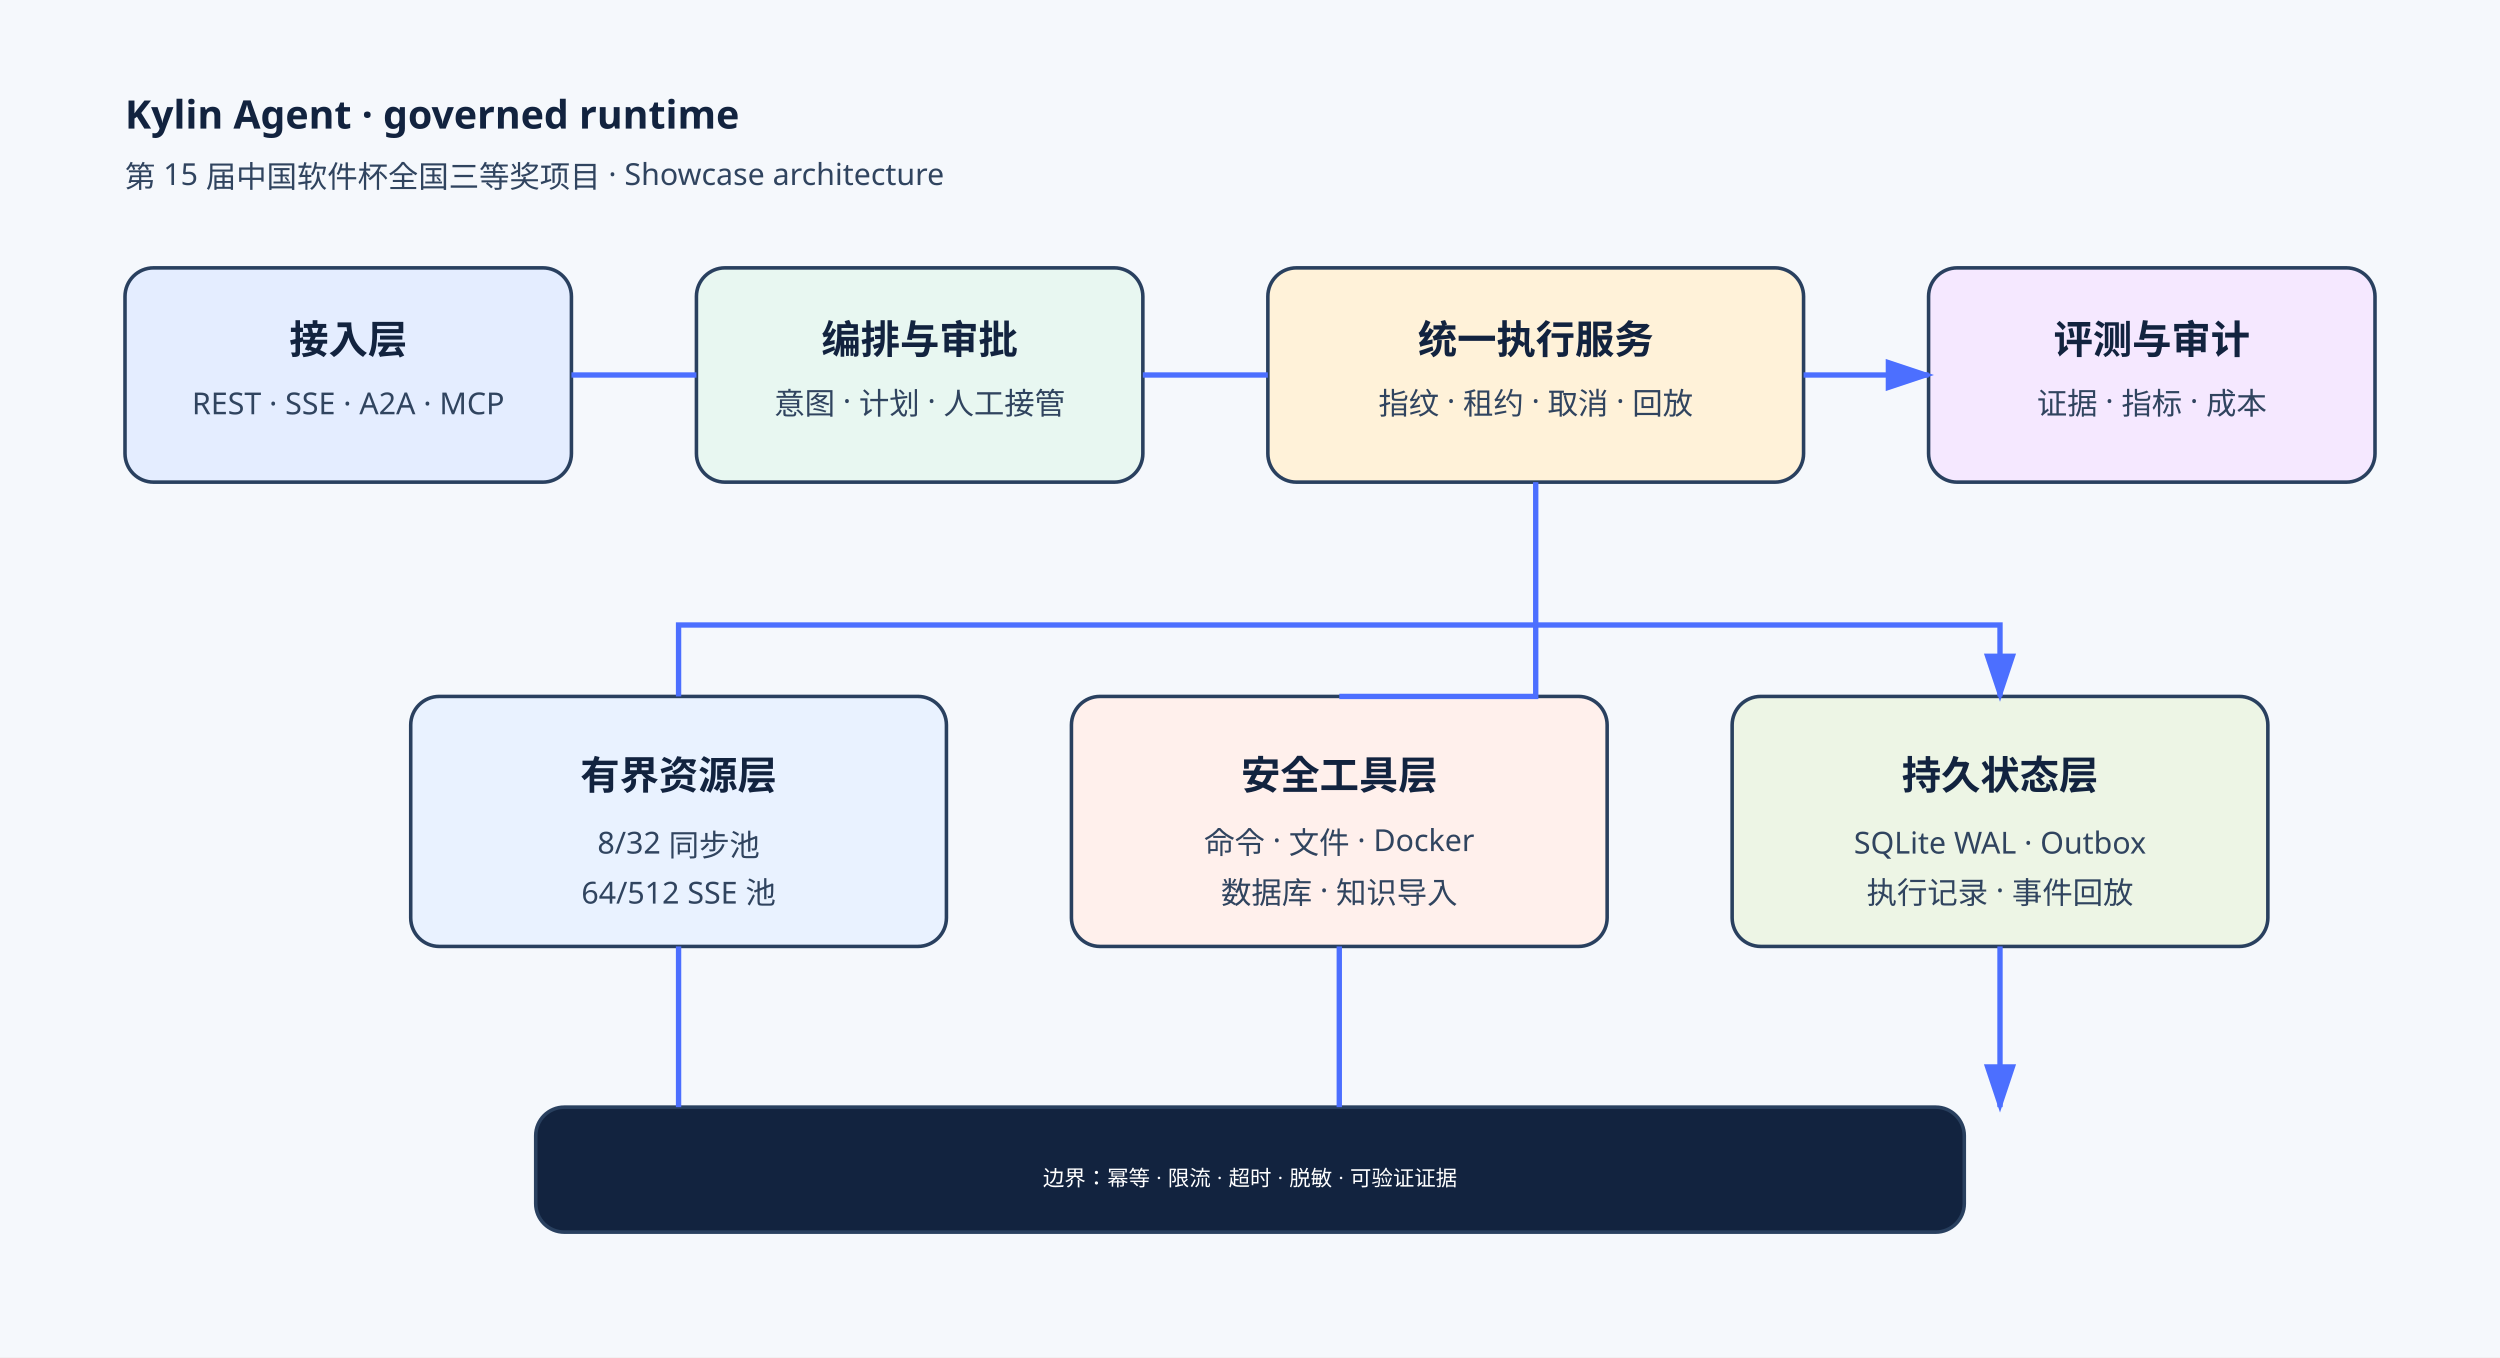
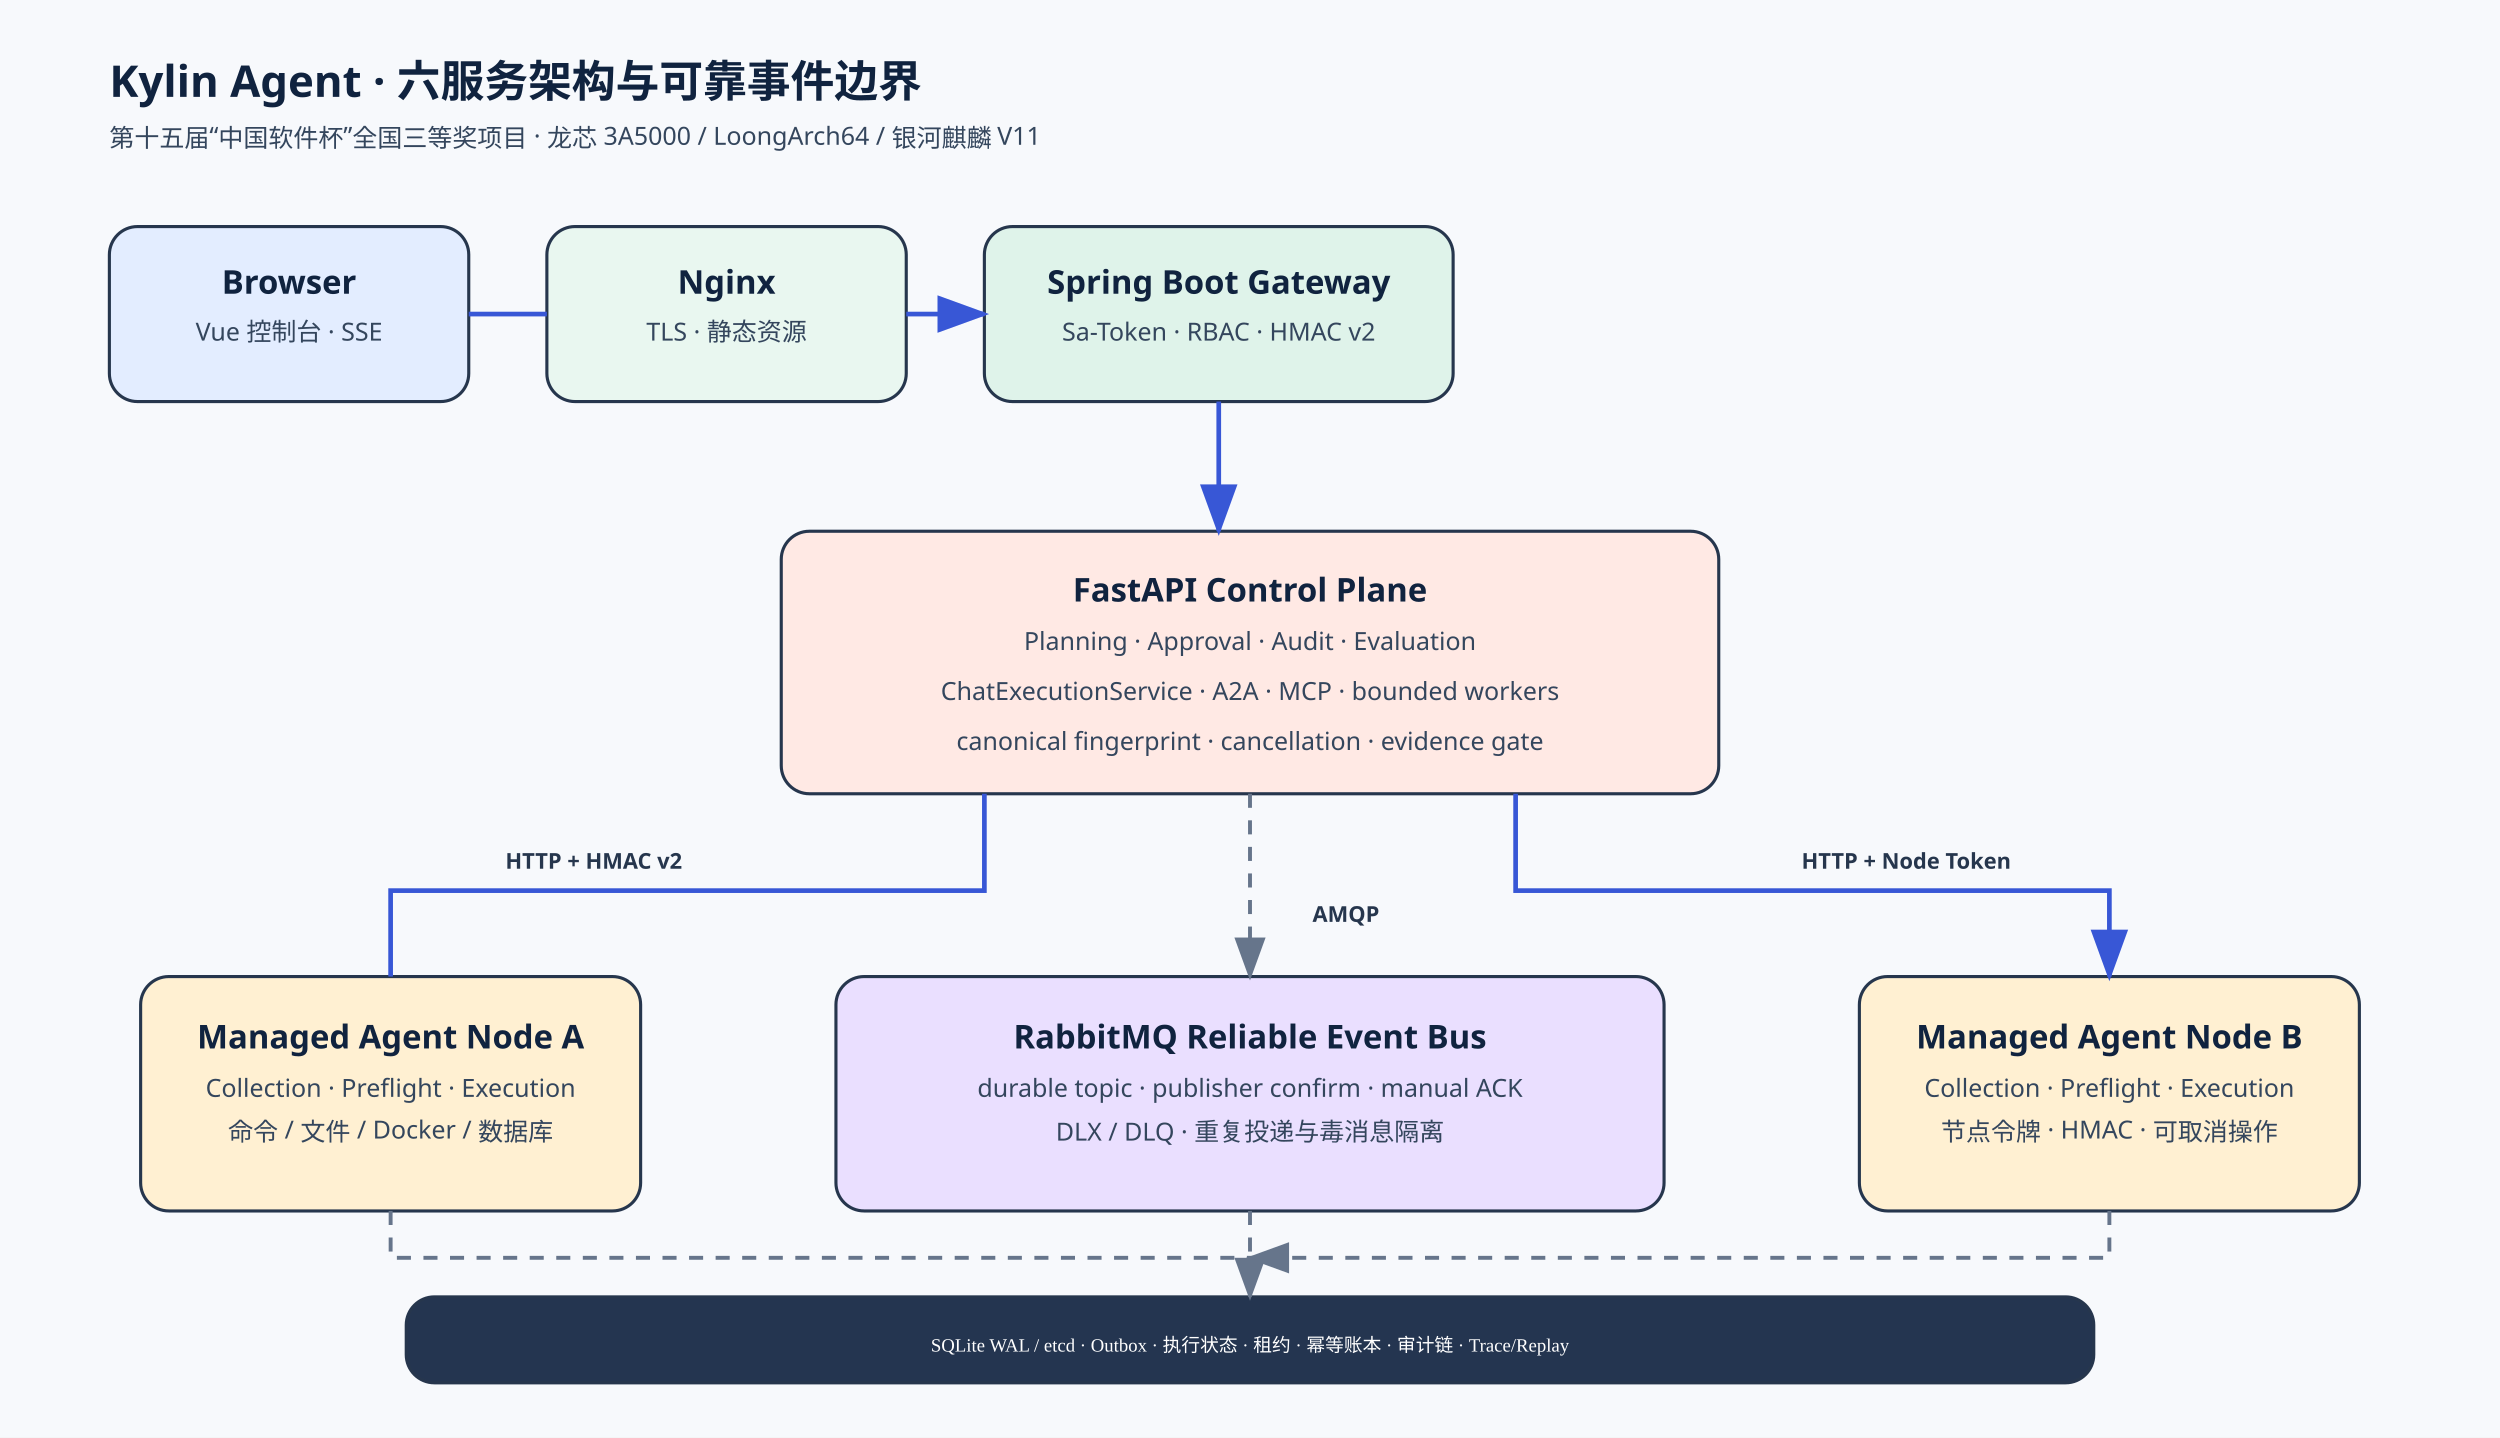
- <svg xmlns="http://www.w3.org/2000/svg" width="1400" height="760" viewBox="0 0 1400 760" role="img" aria-labelledby="title desc">
+ <svg xmlns="http://www.w3.org/2000/svg" width="1600" height="920" viewBox="0 0 1600 920" role="img" aria-labelledby="title desc">
  <defs>
-     <marker id="arrow" markerWidth="10" markerHeight="10" refX="8" refY="3" orient="auto">
-       <path d="M0,0 L0,6 L9,3 z" fill="#4c6fff" />
+     <marker id="arrow" markerWidth="12" markerHeight="12" refX="10" refY="4" orient="auto">
+       <path d="M0,0 L0,8 L11,4 z" fill="#3857d6" />
+     </marker>
+     <marker id="arrow-muted" markerWidth="12" markerHeight="12" refX="10" refY="4" orient="auto">
+       <path d="M0,0 L0,8 L11,4 z" fill="#66758b" />
    </marker>
    <style>
-       .box{stroke:#29405f;stroke-width:2;rx:16;ry:16}
-       .label{font:600 22px 'Segoe UI','Microsoft YaHei',sans-serif;fill:#12233f}
-       .small{font:400 17px 'Segoe UI','Microsoft YaHei',sans-serif;fill:#30445f}
-       .arrow{stroke:#4c6fff;stroke-width:3;fill:none;marker-end:url(#arrow)}
+       .box{stroke:#26364d;stroke-width:2;rx:18;ry:18}
+       .title{font:700 28px 'Segoe UI','Microsoft YaHei',sans-serif;fill:#10233f}
+       .label{font:700 21px 'Segoe UI','Microsoft YaHei',sans-serif;fill:#10233f}
+       .small{font:400 16px 'Segoe UI','Microsoft YaHei',sans-serif;fill:#34465d}
+       .arrow{stroke:#3857d6;stroke-width:3;fill:none;marker-end:url(#arrow)}
+       .dashed{stroke:#66758b;stroke-width:2.5;stroke-dasharray:9 8;fill:none;marker-end:url(#arrow-muted)}
+       .chip{font:600 14px 'Segoe UI','Microsoft YaHei',sans-serif;fill:#26364d}
    </style>
  </defs>
-   <rect width="1400" height="760" fill="#f5f8fc" />
-   <text x="70" y="72" class="label" font-size="32">Kylin Agent · governed runtime</text>
-   <text x="70" y="105" class="small">第 15 届中国软件杯全国三等奖项目 · Showcase architecture</text>
-   <rect x="70" y="150" width="250" height="120" class="box" fill="#e4edff" />
-   <text x="195" y="198" text-anchor="middle" class="label">接入层</text>
-   <text x="195" y="232" text-anchor="middle" class="small">REST · SSE · A2A · MCP</text>
-   <rect x="390" y="150" width="250" height="120" class="box" fill="#e8f7f1" />
-   <text x="515" y="198" text-anchor="middle" class="label">编排与审批</text>
-   <text x="515" y="232" text-anchor="middle" class="small">意图 · 计划 · 人工接管</text>
-   <rect x="710" y="150" width="300" height="120" class="box" fill="#fff2d9" />
-   <text x="860" y="198" text-anchor="middle" class="label">统一执行服务</text>
-   <text x="860" y="232" text-anchor="middle" class="small">指纹 · 租约 · 取消 · 回放</text>
-   <rect x="1080" y="150" width="250" height="120" class="box" fill="#f5e8ff" />
-   <text x="1205" y="198" text-anchor="middle" class="label">评测与审计</text>
-   <text x="1205" y="232" text-anchor="middle" class="small">证据 · 指标 · 成本</text>
-   <path d="M320 210 H390 M640 210 H710 M1010 210 H1080" class="arrow" />
-   <rect x="230" y="390" width="300" height="140" class="box" fill="#e9f2ff" />
-   <text x="380" y="442" text-anchor="middle" class="label">有界资源层</text>
-   <text x="380" y="478" text-anchor="middle" class="small">8/32 同步池</text>
-   <text x="380" y="506" text-anchor="middle" class="small">64/512 SSE 池</text>
-   <rect x="600" y="390" width="300" height="140" class="box" fill="#fff0ec" />
-   <text x="750" y="442" text-anchor="middle" class="label">安全工具层</text>
-   <text x="750" y="478" text-anchor="middle" class="small">命令 · 文件 · Docker</text>
-   <text x="750" y="506" text-anchor="middle" class="small">数据库 · 知识导入</text>
-   <rect x="970" y="390" width="300" height="140" class="box" fill="#edf5e5" />
-   <text x="1120" y="442" text-anchor="middle" class="label">持久状态层</text>
-   <text x="1120" y="478" text-anchor="middle" class="small">SQLite WAL · Outbox</text>
-   <text x="1120" y="506" text-anchor="middle" class="small">执行记录 · 事件回放</text>
-   <path d="M860 270 V350 H380 V390 M860 270 V390 H750 M860 270 V350 H1120 V390" class="arrow" />
-   <rect x="300" y="620" width="800" height="70" class="box" fill="#12233f" stroke="#12233f" />
-   <text x="700" y="664" text-anchor="middle" font="600 22px 'Segoe UI','Microsoft YaHei',sans-serif" fill="#ffffff">边界：幂等 · 限流 · 超时 · 脱敏 · 可验证证据</text>
-   <path d="M380 530 V620 M750 530 V620 M1120 530 V620" class="arrow" />
+   <rect width="1600" height="920" fill="#f7f9fc" />
+   <text x="70" y="62" class="title">Kylin Agent · 六服务架构与可靠事件边界</text>
+   <text x="70" y="94" class="small">第十五届“中国软件杯”全国三等奖项目 · 龙芯 3A5000 / LoongArch64 / 银河麒麟 V11</text>
+   <rect x="70" y="145" width="230" height="112" class="box" fill="#e3edff" />
+   <text x="185" y="188" text-anchor="middle" class="label">Browser</text>
+   <text x="185" y="218" text-anchor="middle" class="small">Vue 控制台 · SSE</text>
+   <rect x="350" y="145" width="230" height="112" class="box" fill="#e9f7f0" />
+   <text x="465" y="188" text-anchor="middle" class="label">Nginx</text>
+   <text x="465" y="218" text-anchor="middle" class="small">TLS · 静态资源</text>
+   <rect x="630" y="145" width="300" height="112" class="box" fill="#dff3ea" />
+   <text x="780" y="188" text-anchor="middle" class="label">Spring Boot Gateway</text>
+   <text x="780" y="218" text-anchor="middle" class="small">Sa-Token · RBAC · HMAC v2</text>
+   <path d="M300 201 H350 M580 201 H630" class="arrow" />
+   <rect x="500" y="340" width="600" height="168" class="box" fill="#ffe9e4" />
+   <text x="800" y="385" text-anchor="middle" class="label">FastAPI Control Plane</text>
+   <text x="800" y="416" text-anchor="middle" class="small">Planning · Approval · Audit · Evaluation</text>
+   <text x="800" y="448" text-anchor="middle" class="small">ChatExecutionService · A2A · MCP · bounded workers</text>
+   <text x="800" y="480" text-anchor="middle" class="small">canonical fingerprint · cancellation · evidence gate</text>
+   <path d="M780 257 V340" class="arrow" />
+   <rect x="90" y="625" width="320" height="150" class="box" fill="#fff0d2" />
+   <text x="250" y="671" text-anchor="middle" class="label">Managed Agent Node A</text>
+   <text x="250" y="702" text-anchor="middle" class="small">Collection · Preflight · Execution</text>
+   <text x="250" y="730" text-anchor="middle" class="small">命令 / 文件 / Docker / 数据库</text>
+   <rect x="1190" y="625" width="320" height="150" class="box" fill="#fff0d2" />
+   <text x="1350" y="671" text-anchor="middle" class="label">Managed Agent Node B</text>
+   <text x="1350" y="702" text-anchor="middle" class="small">Collection · Preflight · Execution</text>
+   <text x="1350" y="730" text-anchor="middle" class="small">节点令牌 · HMAC · 可取消操作</text>
+   <path d="M630 508 V570 H250 V625 M970 508 V570 H1350 V625" class="arrow" />
+   <text x="380" y="556" text-anchor="middle" class="chip">HTTP + HMAC v2</text>
+   <text x="1220" y="556" text-anchor="middle" class="chip">HTTP + Node Token</text>
+   <rect x="535" y="625" width="530" height="150" class="box" fill="#eadfff" />
+   <text x="800" y="671" text-anchor="middle" class="label">RabbitMQ Reliable Event Bus</text>
+   <text x="800" y="702" text-anchor="middle" class="small">durable topic · publisher confirm · manual ACK</text>
+   <text x="800" y="730" text-anchor="middle" class="small">DLX / DLQ · 重复投递与毒消息隔离</text>
+   <path d="M800 508 V625" class="dashed" />
+   <text x="840" y="590" class="chip">AMQP</text>
+   <rect x="260" y="830" width="1080" height="55" class="box" fill="#243550" stroke="#243550" />
+   <text x="800" y="865" text-anchor="middle" font="600 18px 'Segoe UI','Microsoft YaHei',sans-serif" fill="#ffffff">SQLite WAL / etcd · Outbox · 执行状态 · 租约 · 幂等账本 · 审计链 · Trace/Replay</text>
+   <path d="M800 775 V830" class="dashed" />
+   <path d="M250 775 V805 H800 V830 M1350 775 V805 H800" class="dashed" />
</svg>
